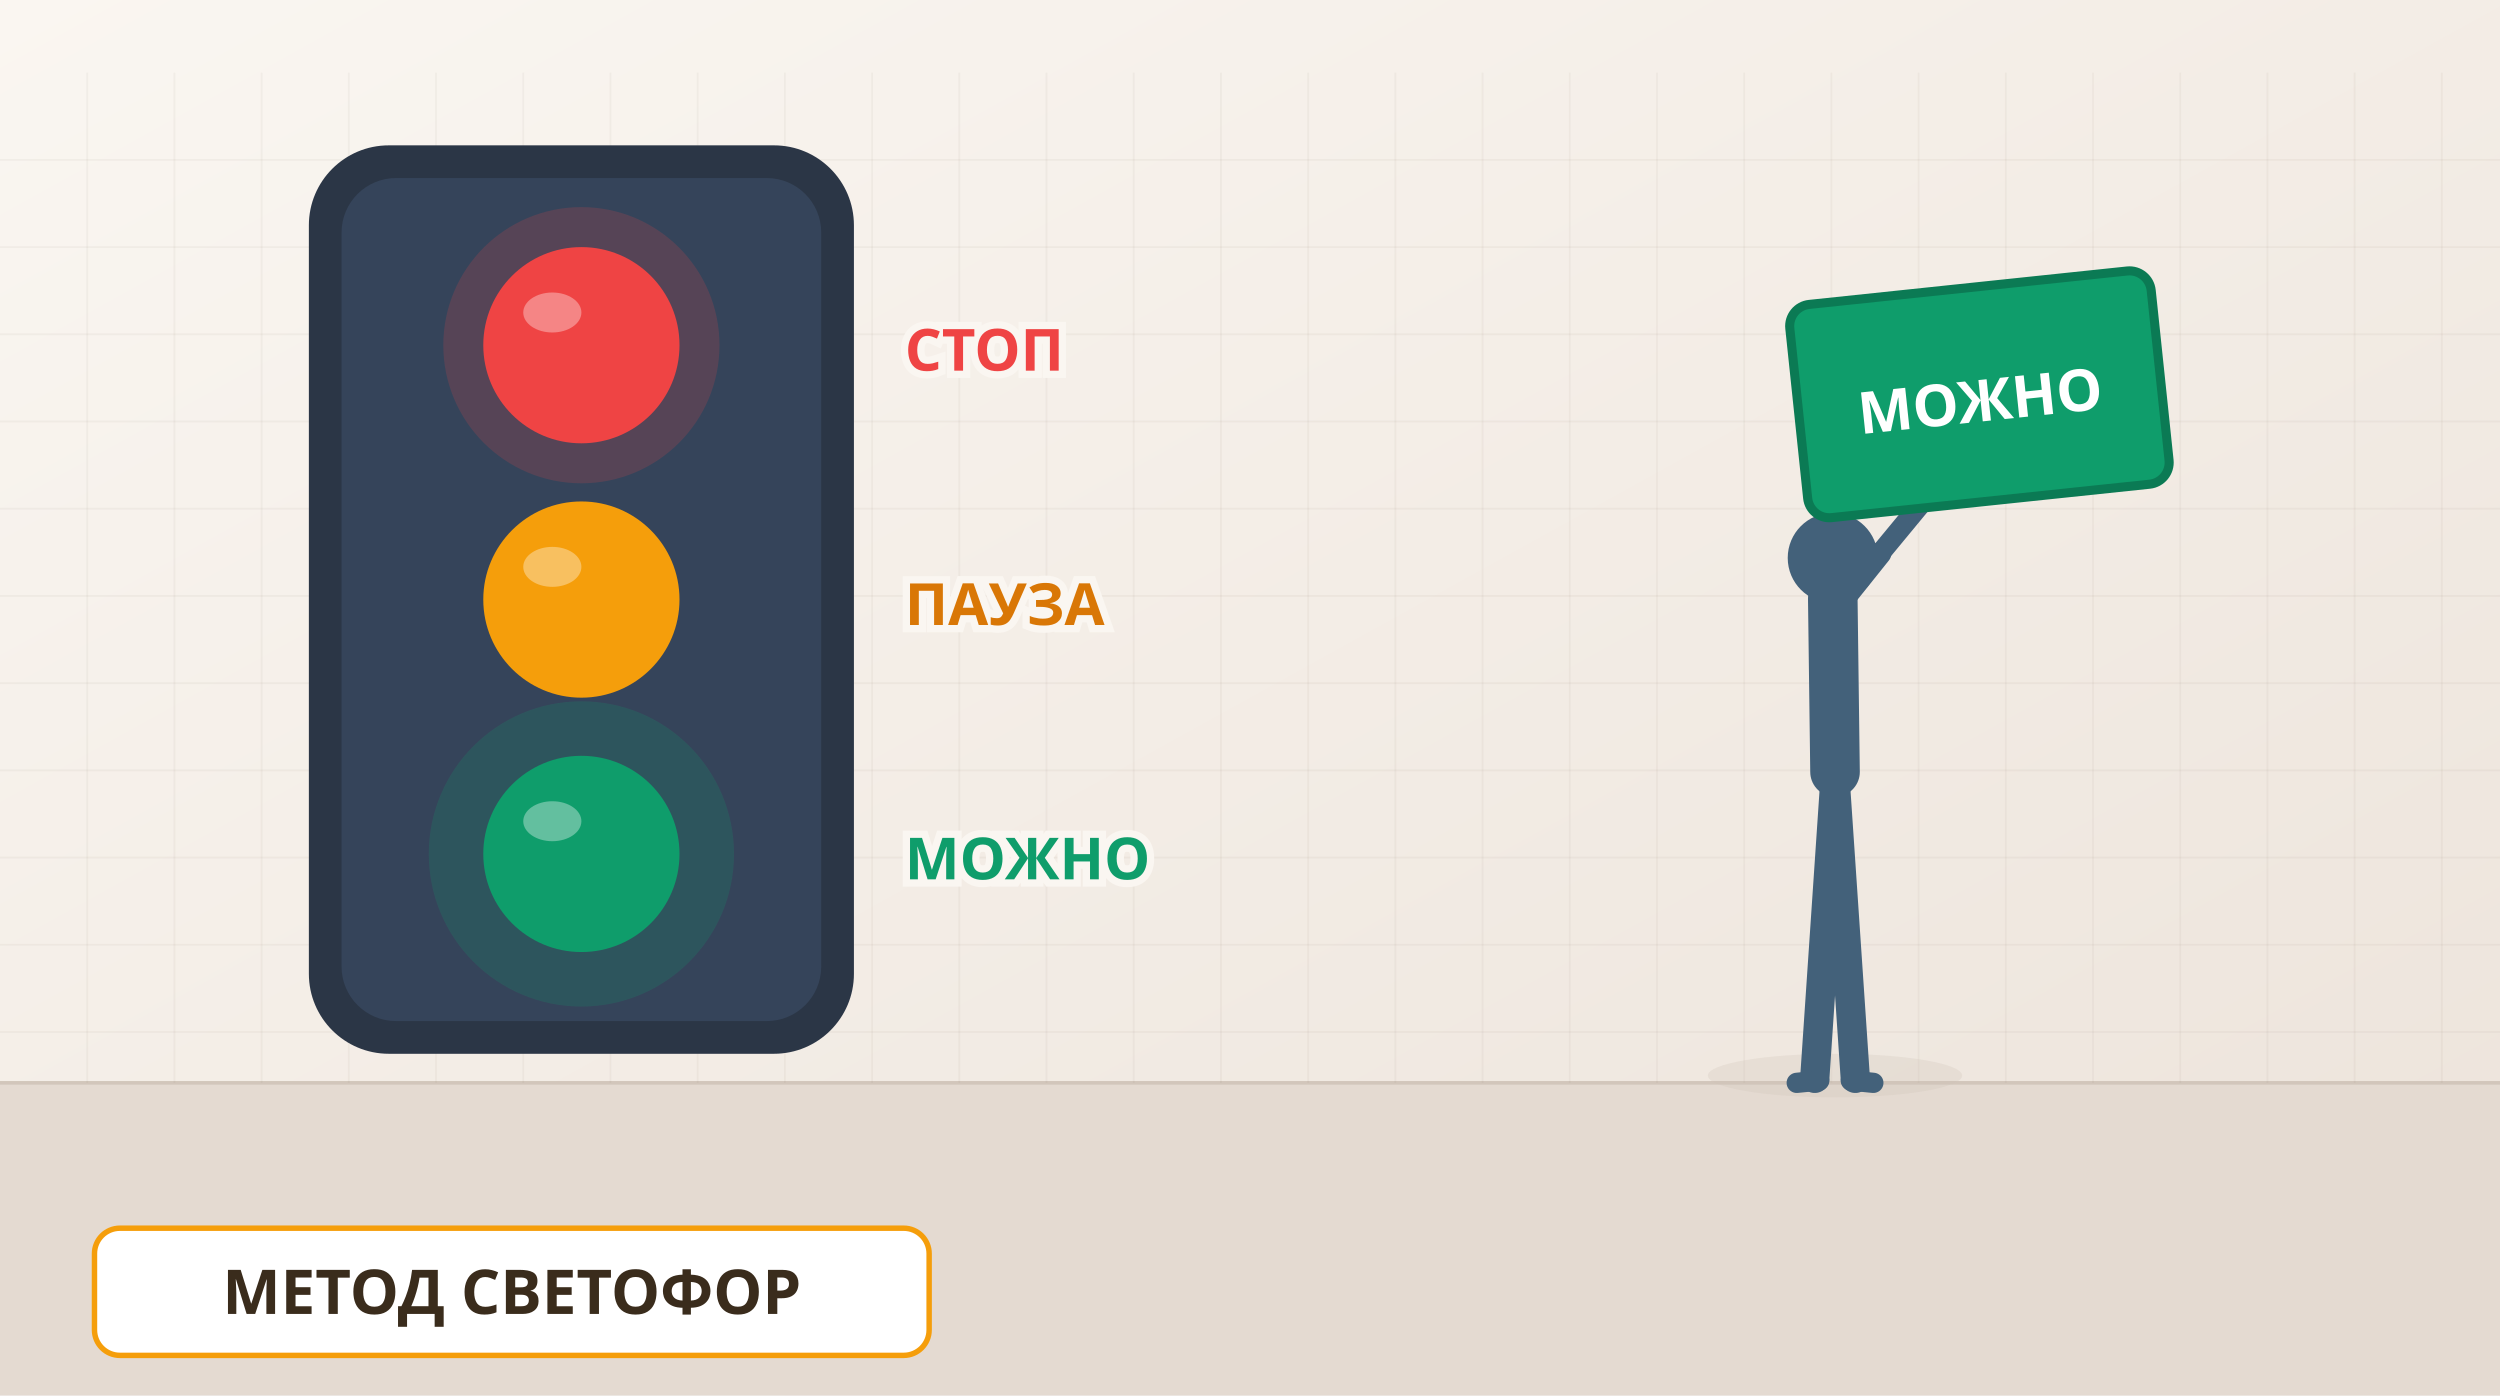
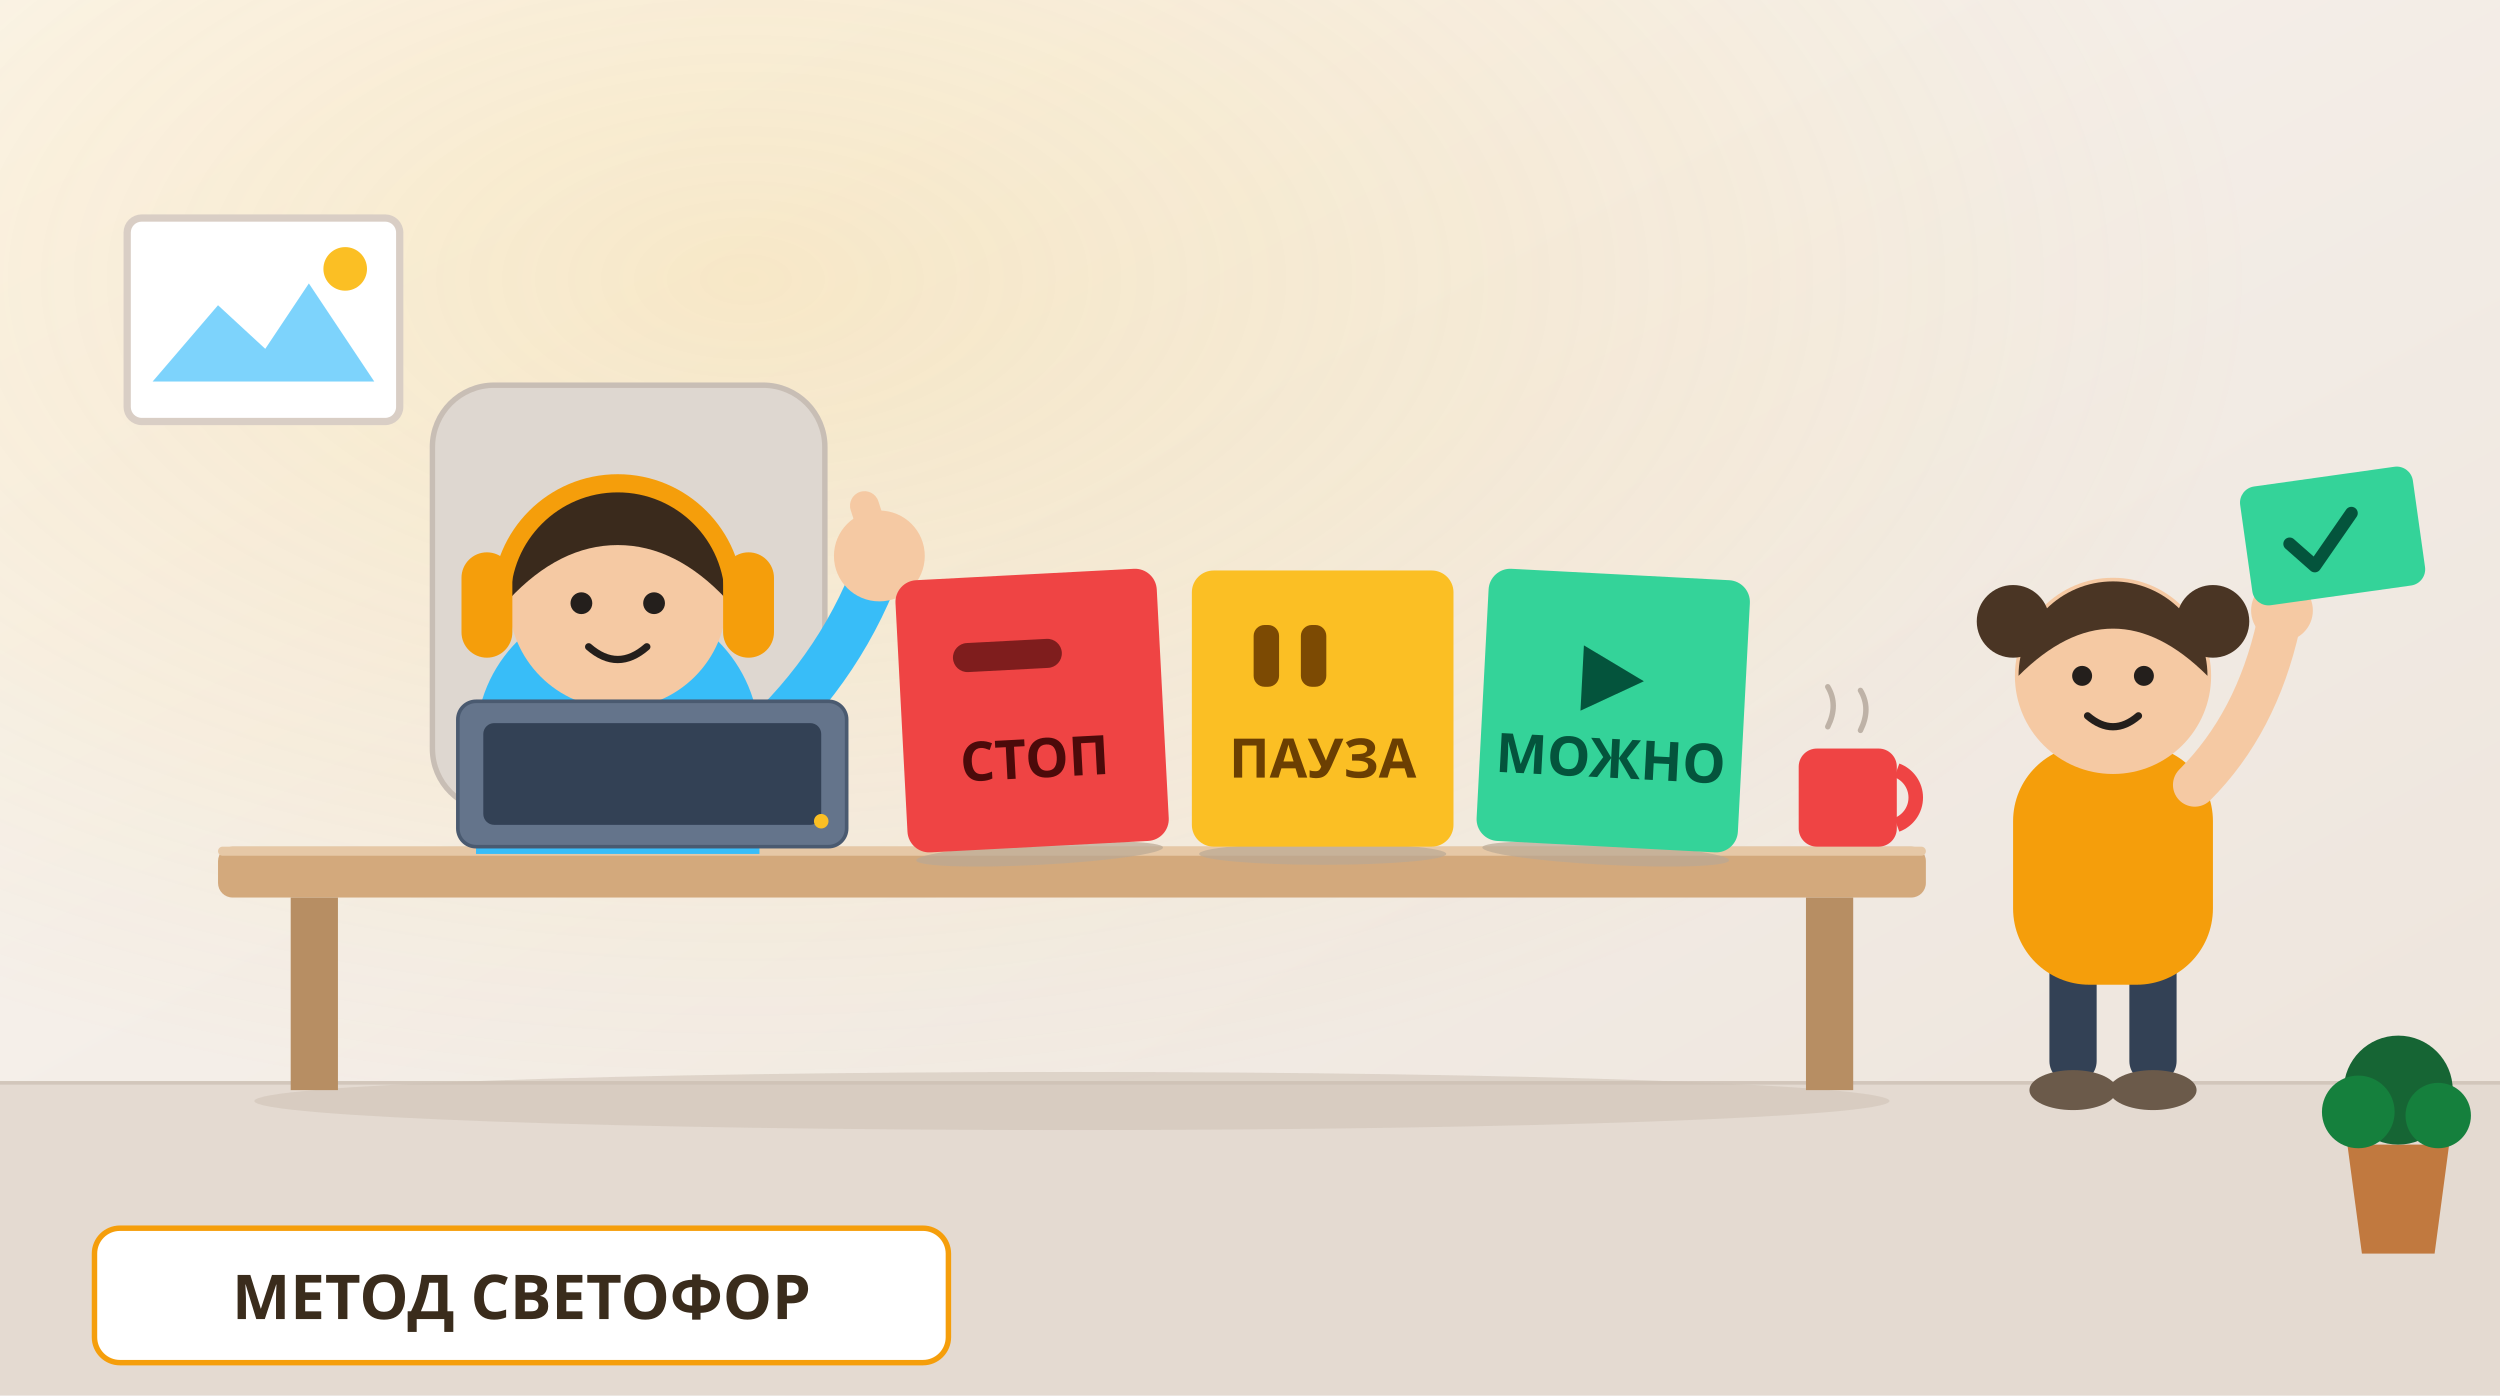
<svg xmlns="http://www.w3.org/2000/svg" viewBox="0 0 1376 768" width="1376" height="768">
  <defs>
-     <linearGradient id="bg" x1="0%" y1="0%" x2="100%" y2="100%">
-       <stop offset="0%" stop-color="#faf6f1" />
+     <linearGradient id="bgTrafficL" x1="0%" y1="0%" x2="100%" y2="100%">
+       <stop offset="0%" stop-color="#faf6f2" />
      <stop offset="100%" stop-color="#ece3da" />
    </linearGradient>
+     <radialGradient id="warmTrafficL" cx="30%" cy="20%" r="60%">
+       <stop offset="0%" stop-color="#fbbf24" stop-opacity="0.18" />
+       <stop offset="100%" stop-color="#fbbf24" stop-opacity="0" />
+     </radialGradient>
  </defs>
-   <rect width="1376" height="768" fill="url(#bg)" />
+   <rect width="1376" height="768" fill="url(#bgTrafficL)" />
+   <rect width="1376" height="768" fill="url(#warmTrafficL)" />
  <rect x="0" y="596" width="1376" height="172" fill="#e4dad1" />
  <line x1="0" y1="596" x2="1376" y2="596" stroke="#d2c6bb" stroke-width="2" />
-   <g stroke="#7c6a58" stroke-opacity="0.055" stroke-width="1">
-     <line x1="48" y1="40" x2="48" y2="596" />
-     <line x1="96" y1="40" x2="96" y2="596" />
-     <line x1="144" y1="40" x2="144" y2="596" />
-     <line x1="192" y1="40" x2="192" y2="596" />
-     <line x1="240" y1="40" x2="240" y2="596" />
-     <line x1="288" y1="40" x2="288" y2="596" />
-     <line x1="336" y1="40" x2="336" y2="596" />
-     <line x1="384" y1="40" x2="384" y2="596" />
-     <line x1="432" y1="40" x2="432" y2="596" />
-     <line x1="480" y1="40" x2="480" y2="596" />
-     <line x1="528" y1="40" x2="528" y2="596" />
-     <line x1="576" y1="40" x2="576" y2="596" />
-     <line x1="624" y1="40" x2="624" y2="596" />
-     <line x1="672" y1="40" x2="672" y2="596" />
-     <line x1="720" y1="40" x2="720" y2="596" />
-     <line x1="768" y1="40" x2="768" y2="596" />
-     <line x1="816" y1="40" x2="816" y2="596" />
-     <line x1="864" y1="40" x2="864" y2="596" />
-     <line x1="912" y1="40" x2="912" y2="596" />
-     <line x1="960" y1="40" x2="960" y2="596" />
-     <line x1="1008" y1="40" x2="1008" y2="596" />
-     <line x1="1056" y1="40" x2="1056" y2="596" />
-     <line x1="1104" y1="40" x2="1104" y2="596" />
-     <line x1="1152" y1="40" x2="1152" y2="596" />
-     <line x1="1200" y1="40" x2="1200" y2="596" />
-     <line x1="1248" y1="40" x2="1248" y2="596" />
-     <line x1="1296" y1="40" x2="1296" y2="596" />
-     <line x1="1344" y1="40" x2="1344" y2="596" />
-     <line x1="0" y1="88" x2="1376" y2="88" />
-     <line x1="0" y1="136" x2="1376" y2="136" />
-     <line x1="0" y1="184" x2="1376" y2="184" />
-     <line x1="0" y1="232" x2="1376" y2="232" />
-     <line x1="0" y1="280" x2="1376" y2="280" />
-     <line x1="0" y1="328" x2="1376" y2="328" />
-     <line x1="0" y1="376" x2="1376" y2="376" />
-     <line x1="0" y1="424" x2="1376" y2="424" />
-     <line x1="0" y1="472" x2="1376" y2="472" />
-     <line x1="0" y1="520" x2="1376" y2="520" />
-     <line x1="0" y1="568" x2="1376" y2="568" />
-   </g>
-   <rect x="170" y="80" width="300" height="500" rx="44" fill="#2b3646" />
-   <rect x="188" y="98" width="264" height="464" rx="30" fill="#35445a" />
-   <circle cx="320" cy="190" r="76" fill="#ef4444" opacity="0.18" />
-   <circle cx="320" cy="190" r="54" fill="#ef4444" />
-   <ellipse cx="304" cy="172" rx="16" ry="11" fill="#ffffff" opacity="0.35" />
-   <circle cx="320" cy="330" r="54" fill="#f59e0b" />
-   <ellipse cx="304" cy="312" rx="16" ry="11" fill="#ffffff" opacity="0.35" />
-   <circle cx="320" cy="470" r="84" fill="#0f9d6b" opacity="0.2" />
-   <circle cx="320" cy="470" r="54" fill="#0f9d6b" />
-   <ellipse cx="304" cy="452" rx="16" ry="11" fill="#ffffff" opacity="0.35" />
-   <text x="498" y="204" font-family="system-ui, sans-serif" font-size="32" font-weight="800" fill="#ef4444" paint-order="stroke" stroke="#faf6f1" stroke-width="8">СТОП</text>
-   <text x="498" y="344" font-family="system-ui, sans-serif" font-size="32" font-weight="800" fill="#d97706" paint-order="stroke" stroke="#faf6f1" stroke-width="8">ПАУЗА</text>
-   <text x="498" y="484" font-family="system-ui, sans-serif" font-size="32" font-weight="800" fill="#0f9d6b" paint-order="stroke" stroke="#faf6f1" stroke-width="8">МОЖНО</text>
-   <ellipse cx="1010" cy="592" rx="70" ry="12" fill="#cdc0b5" fill-opacity="0.26" />
-   <g transform="translate(1010 596) scale(0.62)" stroke="#43617a" fill="none" stroke-linecap="round">
-     <path d="M0 -270 L-18 -4" stroke-width="26" />
-     <path d="M0 -270 L18 -4" stroke-width="26" />
-     <path d="M-14 -2 L-34 0" stroke-width="18" />
-     <path d="M14 -2 L34 0" stroke-width="18" />
-     <path d="M0 -276 L-2 -430" stroke-width="44" />
-     <circle cx="-2" cy="-466" r="40" fill="#43617a" stroke="none" />
-     <path d="M0 -420 L40 -470" stroke-width="20" />
-     <path d="M40 -470 L78 -516" stroke-width="18" />
-   </g>
-   <g transform="rotate(-6 1090 222)">
-     <rect x="990" y="158" width="200" height="118" rx="12" fill="#0f9d6b" stroke="#0b7a54" stroke-width="5" />
-     <text x="1090" y="232" font-family="system-ui, sans-serif" font-size="32" font-weight="800" fill="#ffffff" text-anchor="middle">МОЖНО</text>
+   <rect x="70" y="120" width="150" height="112" rx="8" fill="#ffffff" stroke="#d9cec5" stroke-width="4" />
+   <path d="M84 210 L120 168 L146 192 L170 156 L206 210 Z" fill="#7dd3fc" />
+   <circle cx="190" cy="148" r="12" fill="#fbbf24" />
+   <ellipse cx="590" cy="606" rx="450" ry="16" fill="#cdc0b5" fill-opacity="0.55" />
+   <rect x="120" y="466" width="940" height="28" rx="8" fill="#d3a97c" />
+   <rect x="120" y="466" width="940" height="5" rx="2.5" fill="#e6c8a6" />
+   <rect x="160" y="494" width="26" height="106" fill="#b78e63" />
+   <rect x="994" y="494" width="26" height="106" fill="#b78e63" />
+   <rect x="238" y="212" width="216" height="234" rx="34" fill="#ded7d0" />
+   <rect x="238" y="212" width="216" height="234" rx="34" fill="none" stroke="#c8beb5" stroke-width="3" />
+   <path d="M262 470 v-62 a78 78 0 0 1 156 0 v62 z" fill="#38bdf8" />
+   <circle cx="340" cy="330" r="60" fill="#f5c9a3" />
+   <path d="M280 330 a60 60 0 0 1 120 0 q-28 -30 -60 -30 q-32 0 -60 30 z" fill="#3a2a1c" />
+   <circle cx="320" cy="332" r="6" fill="#241f1c" />
+   <circle cx="360" cy="332" r="6" fill="#241f1c" />
+   <path d="M324 356 q16 14 32 0" fill="none" stroke="#241f1c" stroke-width="4" stroke-linecap="round" />
+   <path d="M276 330 a64 64 0 0 1 128 0" fill="none" stroke="#f59e0b" stroke-width="10" stroke-linecap="round" />
+   <rect x="254" y="304" width="28" height="58" rx="14" fill="#f59e0b" />
+   <rect x="398" y="304" width="28" height="58" rx="14" fill="#f59e0b" />
+   <path d="M404 420 q52 -42 76 -100" fill="none" stroke="#38bdf8" stroke-width="26" stroke-linecap="round" />
+   <circle cx="484" cy="306" r="25" fill="#f5c9a3" />
+   <rect x="470" y="270" width="16" height="30" rx="8" fill="#f5c9a3" transform="rotate(-18 478 285)" />
+   <rect x="252" y="386" width="214" height="80" rx="10" fill="#64748b" stroke="#4a5a70" stroke-width="2" />
+   <rect x="266" y="398" width="186" height="56" rx="6" fill="#334155" />
+   <circle cx="452" cy="452" r="4" fill="#fbbf24" />
+   <g transform="rotate(-3 572 466)">
+     <ellipse cx="572" cy="470" rx="68" ry="6" fill="#b9a894" fill-opacity="0.7" />
+     <rect x="500" y="316" width="144" height="150" rx="12" fill="#ef4444" />
+     <rect x="530" y="352" width="60" height="16" rx="8" fill="#7f1d1d" />
+     <text x="572" y="428" font-family="system-ui, sans-serif" font-size="30" font-weight="800" fill="#4c0a0a" text-anchor="middle">СТОП</text>
  </g>
  <g>
-     <rect x="52.0" y="676" width="459.4" height="70" rx="14" fill="#ffffff" stroke="#f59e0b" stroke-width="3" />
-     <text x="281.7" y="723.2" font-family="system-ui, sans-serif" font-size="34" font-weight="800" fill="#3a2c1c" text-anchor="middle">МЕТОД СВЕТОФОР</text>
+     <ellipse cx="728" cy="470" rx="68" ry="6" fill="#b9a894" fill-opacity="0.7" />
+     <rect x="656" y="314" width="144" height="152" rx="12" fill="#fbbf24" />
+     <rect x="690" y="344" width="14" height="34" rx="6" fill="#7c4a03" />
+     <rect x="716" y="344" width="14" height="34" rx="6" fill="#7c4a03" />
+     <text x="728" y="428" font-family="system-ui, sans-serif" font-size="30" font-weight="800" fill="#6b3f02" text-anchor="middle">ПАУЗА</text>
  </g>
+   <g transform="rotate(3 884 466)">
+     <ellipse cx="884" cy="470" rx="68" ry="6" fill="#b9a894" fill-opacity="0.7" />
+     <rect x="812" y="316" width="144" height="150" rx="12" fill="#34d399" />
+     <path d="M866 356 l34 18 l-34 18 z" fill="#04543c" />
+     <text x="884" y="428" font-family="system-ui, sans-serif" font-size="30" font-weight="800" fill="#04543c" text-anchor="middle">МОЖНО</text>
+   </g>
+   <rect x="990" y="412" width="54" height="54" rx="10" fill="#ef4444" />
+   <path d="M1044 424 a16 16 0 0 1 0 30" fill="none" stroke="#ef4444" stroke-width="8" />
+   <path d="M1006 400 q6 -12 0 -22 M1024 402 q6 -12 0 -22" fill="none" stroke="#a89b8e" stroke-width="3" stroke-linecap="round" opacity="0.7" />
+   <rect x="1128" y="520" width="26" height="76" rx="12" fill="#334155" />
+   <rect x="1172" y="520" width="26" height="76" rx="12" fill="#334155" />
+   <ellipse cx="1141" cy="600" rx="24" ry="11" fill="#6b5a4a" />
+   <ellipse cx="1185" cy="600" rx="24" ry="11" fill="#6b5a4a" />
+   <rect x="1108" y="410" width="110" height="132" rx="42" fill="#f59e0b" />
+   <circle cx="1163" cy="372" r="54" fill="#f5c9a3" />
+   <circle cx="1108" cy="342" r="20" fill="#4a3524" />
+   <circle cx="1218" cy="342" r="20" fill="#4a3524" />
+   <path d="M1111 372 a52 52 0 0 1 104 0 q-26 -26 -52 -26 q-26 0 -52 26 z" fill="#4a3524" />
+   <circle cx="1146" cy="372" r="5.5" fill="#241f1c" />
+   <circle cx="1180" cy="372" r="5.5" fill="#241f1c" />
+   <path d="M1149 394 q14 12 28 0" fill="none" stroke="#241f1c" stroke-width="4" stroke-linecap="round" />
+   <path d="M1208 432 q34 -34 46 -88" fill="none" stroke="#f5c9a3" stroke-width="24" stroke-linecap="round" />
+   <circle cx="1256" cy="336" r="17" fill="#f5c9a3" />
+   <g transform="rotate(-8 1284 296)">
+     <rect x="1236" y="262" width="96" height="66" rx="9" fill="#34d399" />
+     <path d="M1260 296 l12 14 l24 -26" fill="none" stroke="#04543c" stroke-width="7" stroke-linecap="round" stroke-linejoin="round" />
+   </g>
+   <path d="M1300 690 l-8 -60 h56 l-8 60 z" fill="#c1793f" />
+   <circle cx="1320" cy="600" r="30" fill="#166534" />
+   <circle cx="1298" cy="612" r="20" fill="#15803d" />
+   <circle cx="1342" cy="614" r="18" fill="#15803d" />
+   <rect x="52" y="676" width="470" height="74" rx="14" fill="#ffffff" stroke="#f59e0b" stroke-width="3" />
+   <text x="287" y="726" font-family="system-ui, sans-serif" font-size="34" font-weight="800" fill="#3a2c1c" text-anchor="middle">МЕТОД СВЕТОФОР</text>
</svg>
